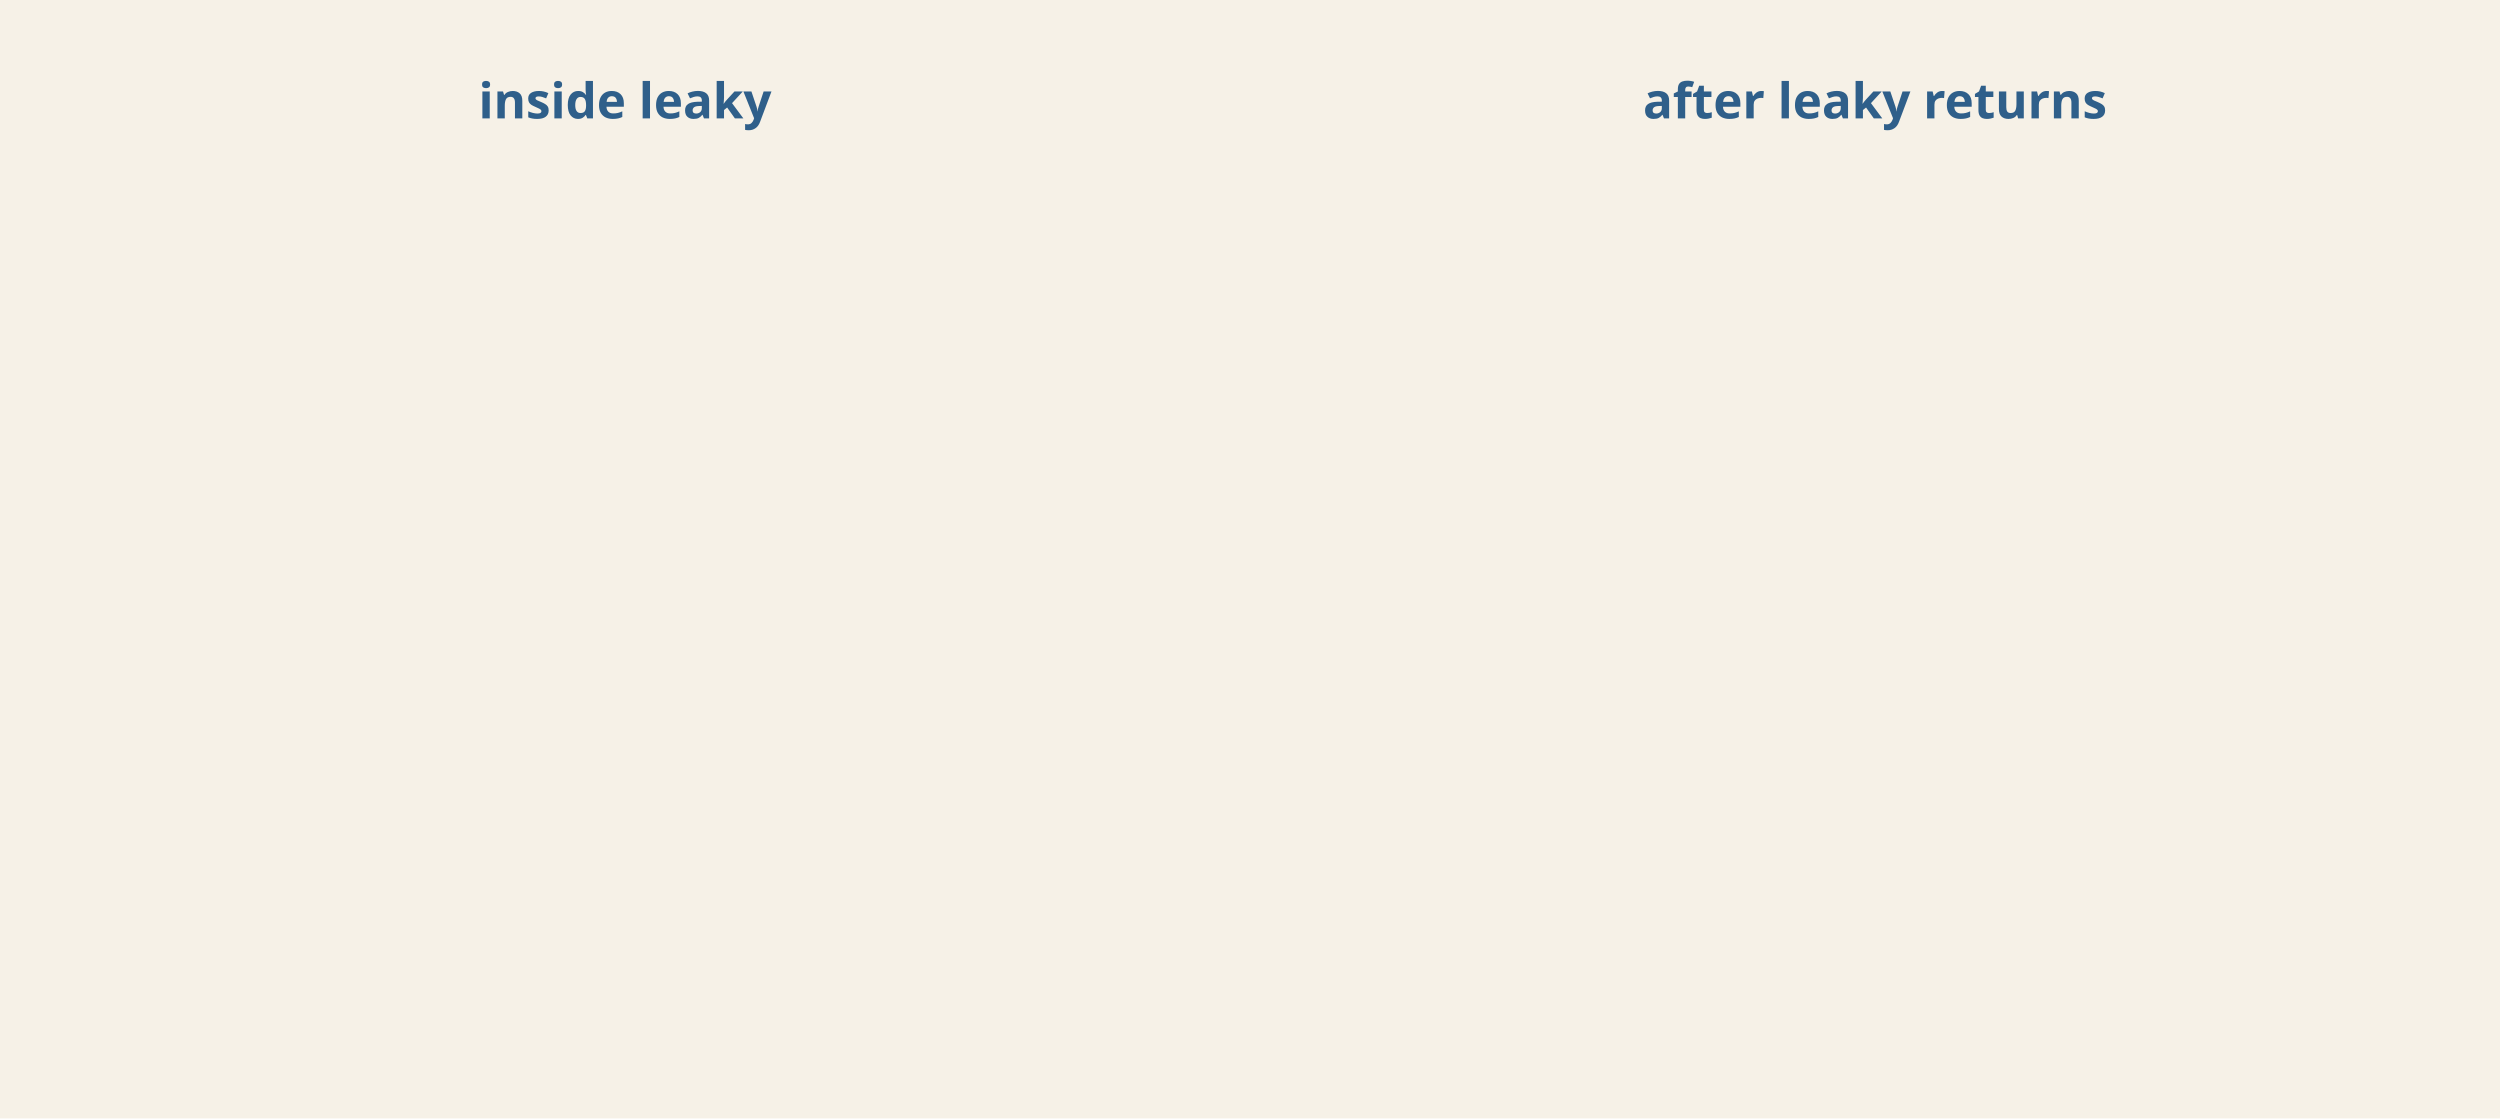
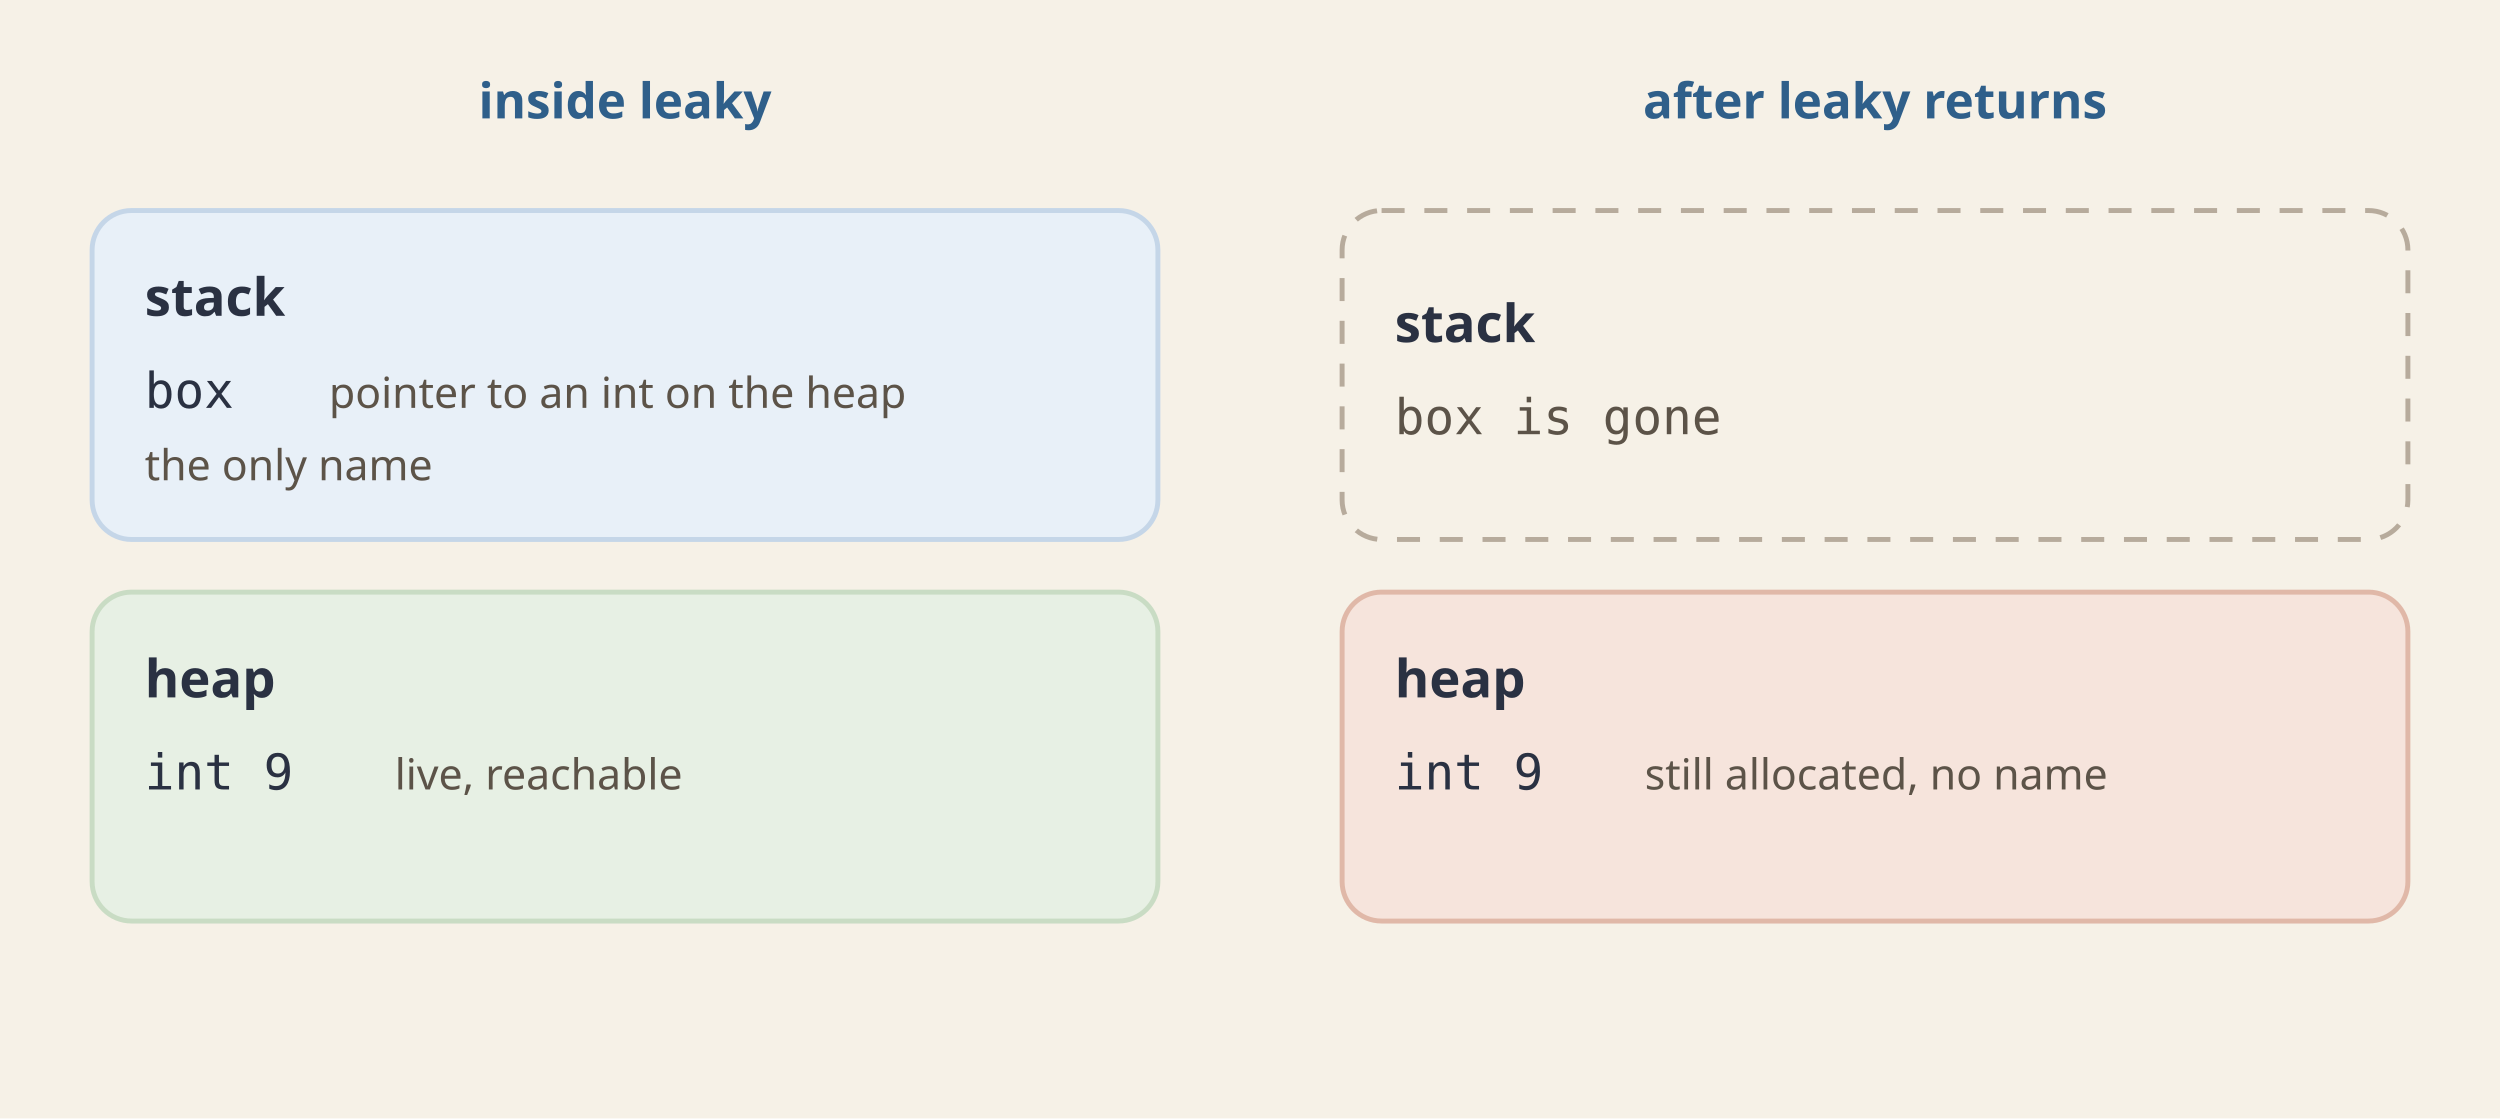
<svg xmlns="http://www.w3.org/2000/svg" viewBox="0 0 760 340" width="760" height="340">
-   <style>
-     .draw { opacity: 0; animation: appear 0.45s ease forwards; }
-     .d2 { animation-delay: 0.4s; }
-     @keyframes appear { to { opacity: 1; } }
-     @media (prefers-reduced-motion: reduce) { .draw { animation: none; opacity: 1; } }
-   </style>
  <rect width="760" height="340" fill="#f6f1e7" />
  <text x="190" y="36" text-anchor="middle" font-family="ui-sans-serif, system-ui, sans-serif" font-size="15" font-weight="650" fill="#2f5f8a" direction="ltr">inside <tspan direction="ltr">leaky</tspan>
  </text>
  <text x="570" y="36" text-anchor="middle" font-family="ui-sans-serif, system-ui, sans-serif" font-size="15" font-weight="650" fill="#2f5f8a" direction="ltr">after <tspan direction="ltr">leaky</tspan> returns</text>
  <g class="draw">
    <rect x="28" y="64" width="324" height="100" rx="12" fill="#e8f0f8" stroke="#c5d6e8" stroke-width="1.5" />
    <text x="44" y="96" font-family="ui-sans-serif, system-ui, sans-serif" font-size="16" font-weight="650" fill="#2a3142" text-anchor="start" direction="ltr">stack</text>
    <text x="44" y="124" font-family="ui-monospace, monospace" font-size="15" fill="#2a3142" text-anchor="start">box</text>
    <text x="100" y="124" font-family="ui-sans-serif, system-ui, sans-serif" font-size="13" fill="#5c5348" text-anchor="start" direction="ltr">pointer to an <tspan direction="ltr">int</tspan> on the heap</text>
    <text x="44" y="146" font-family="ui-sans-serif, system-ui, sans-serif" font-size="13" fill="#5c5348" text-anchor="start" direction="ltr">the only name</text>
    <rect x="28" y="180" width="324" height="100" rx="12" fill="#e7f0e4" stroke="#c9dcc4" stroke-width="1.5" />
    <text x="44" y="212" font-family="ui-sans-serif, system-ui, sans-serif" font-size="16" font-weight="650" fill="#2a3142" text-anchor="start" direction="ltr">heap</text>
    <text x="44" y="240" font-family="ui-monospace, monospace" font-size="15" fill="#2a3142" text-anchor="start">int 9</text>
    <text x="120" y="240" font-family="ui-sans-serif, system-ui, sans-serif" font-size="13" fill="#5c5348" text-anchor="start" direction="ltr">live, reachable</text>
  </g>
  <g class="draw d2">
    <rect x="408" y="64" width="324" height="100" rx="12" fill="none" stroke="#b7ab9c" stroke-width="1.5" stroke-dasharray="7 6" />
    <text x="424" y="104" font-family="ui-sans-serif, system-ui, sans-serif" font-size="16" font-weight="650" fill="#2a3142" text-anchor="start" direction="ltr">stack</text>
    <text x="424" y="132" font-family="ui-monospace, monospace" font-size="15" fill="#5c5348" text-anchor="start" direction="ltr">
      <tspan direction="ltr">box</tspan> is gone</text>
    <rect x="408" y="180" width="324" height="100" rx="12" fill="#f6e4dc" stroke="#e0b8a8" stroke-width="1.5" />
    <text x="424" y="212" font-family="ui-sans-serif, system-ui, sans-serif" font-size="16" font-weight="650" fill="#2a3142" text-anchor="start" direction="ltr">heap</text>
    <text x="424" y="240" font-family="ui-monospace, monospace" font-size="15" fill="#2a3142" text-anchor="start">int 9</text>
    <text x="500" y="240" font-family="ui-sans-serif, system-ui, sans-serif" font-size="13" fill="#5c5348" text-anchor="start" direction="ltr">still allocated, no name</text>
  </g>
</svg>
